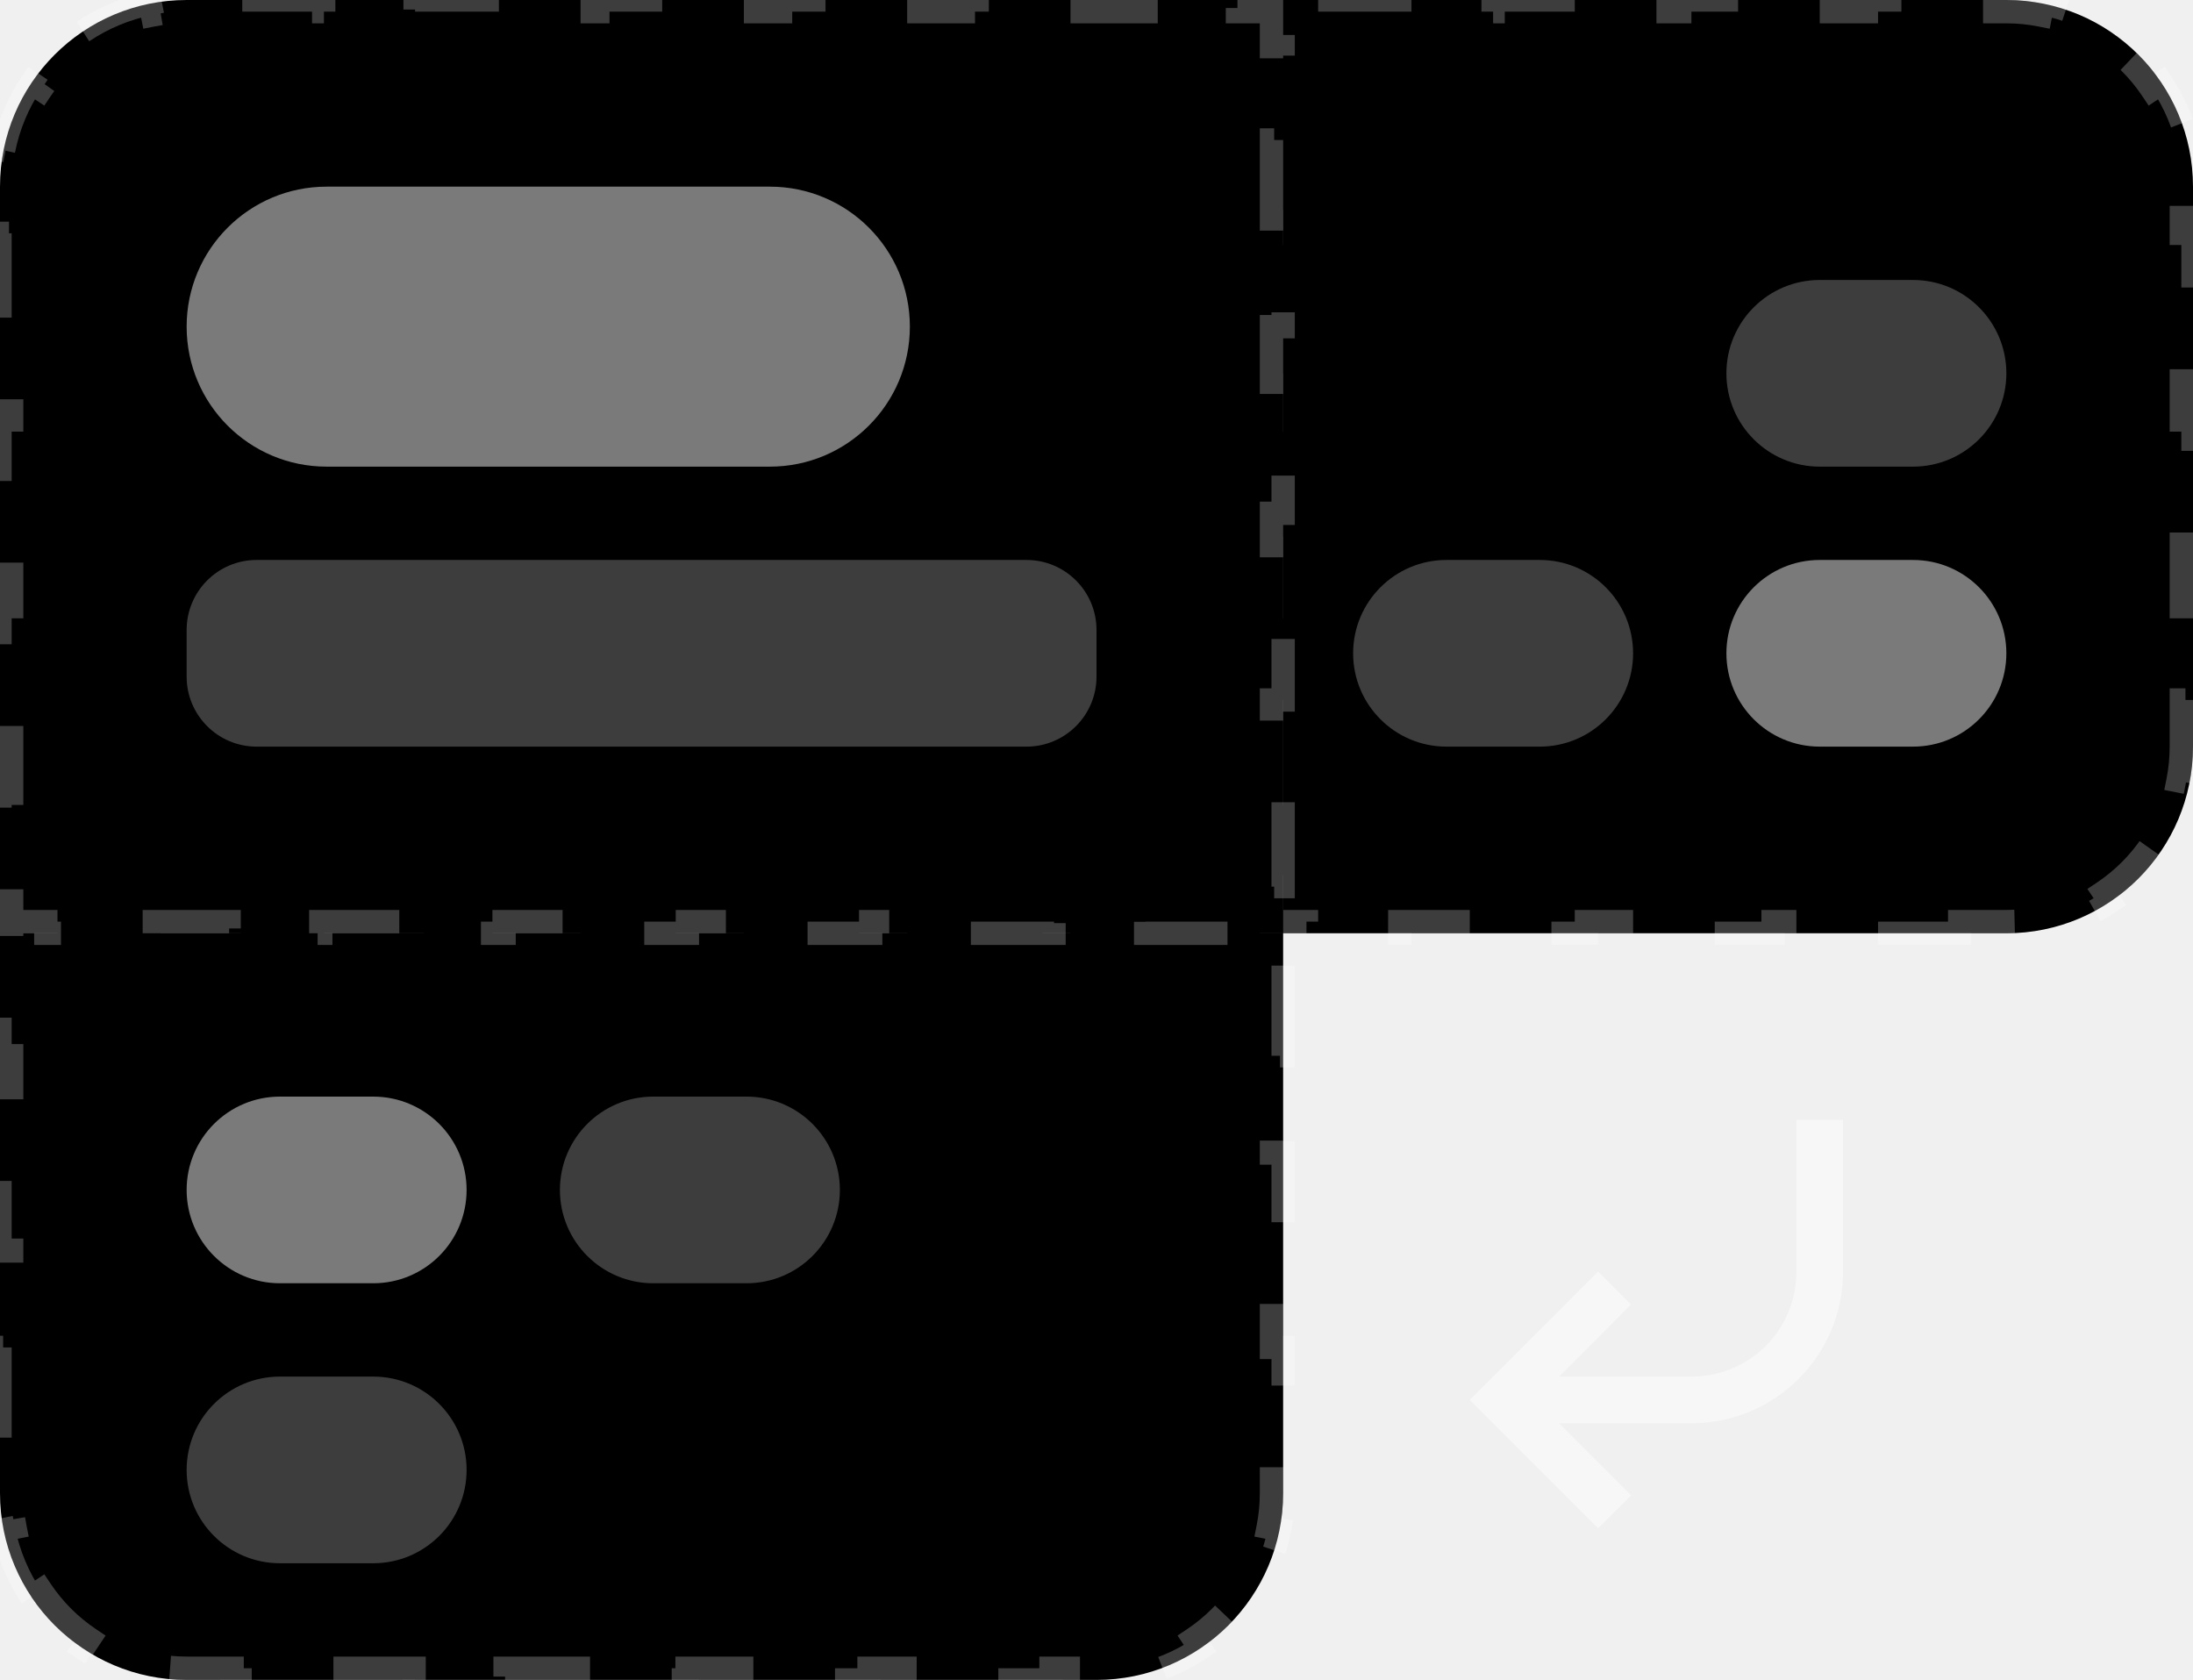
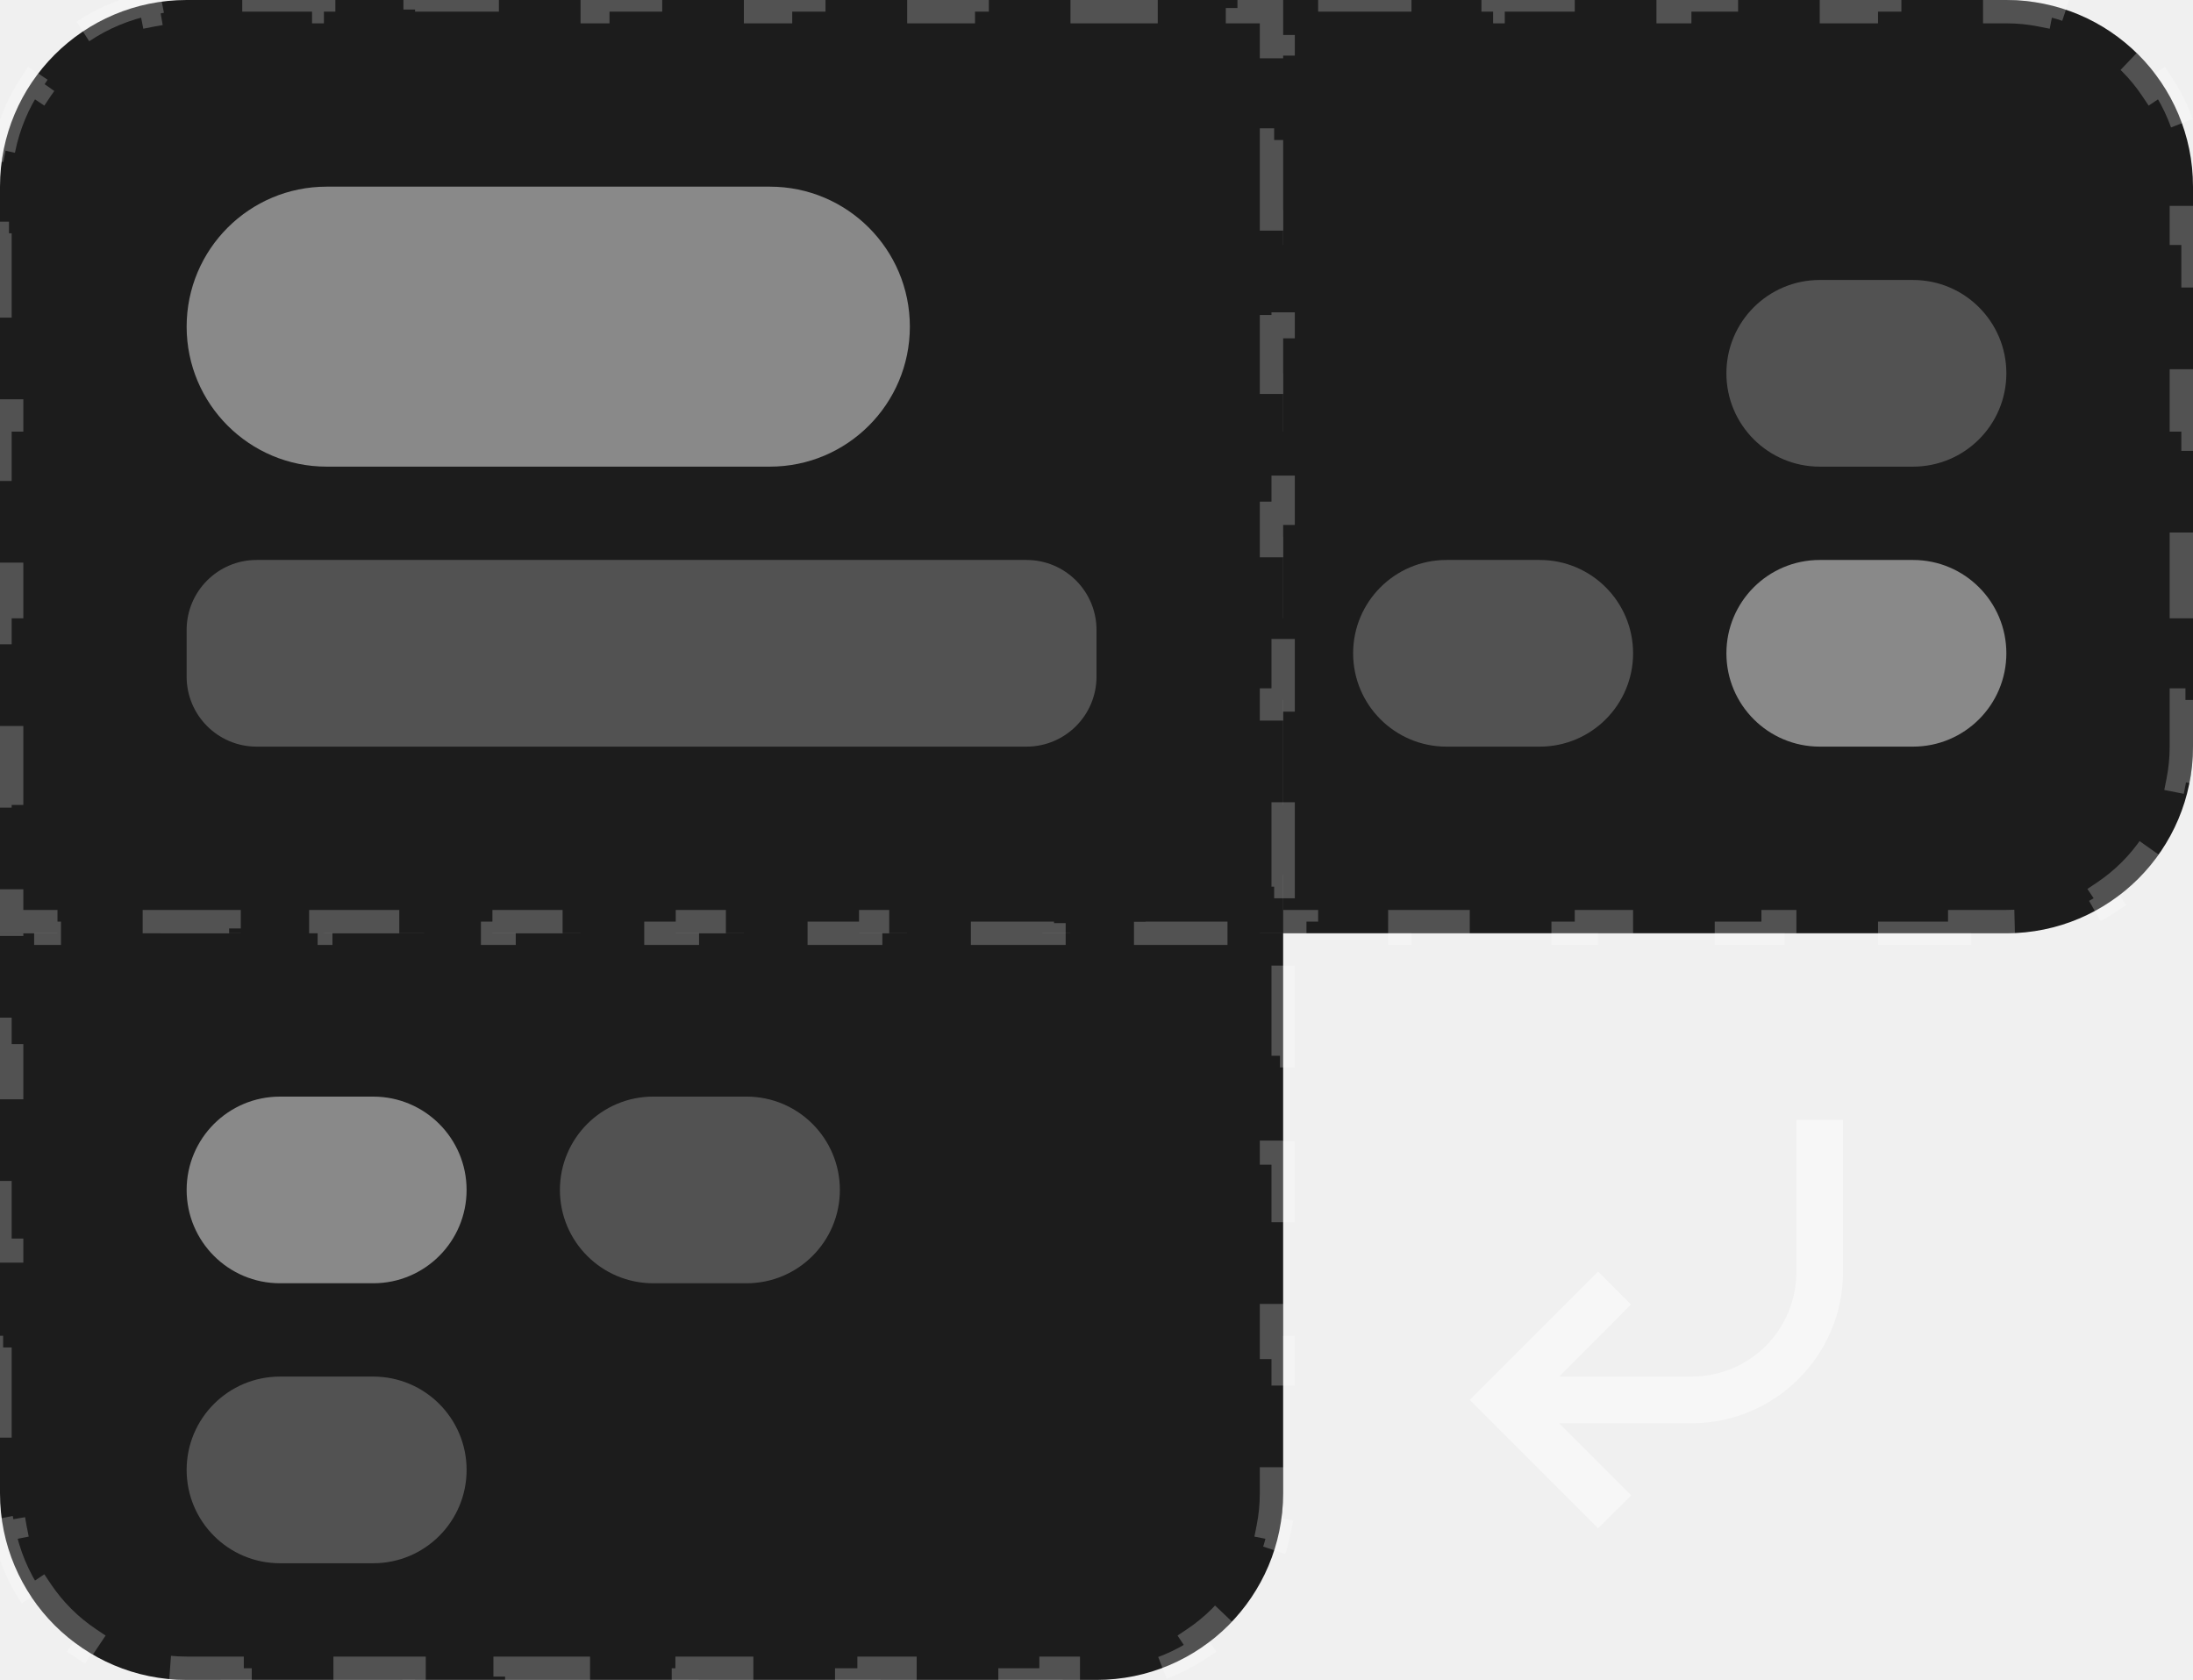
<svg xmlns="http://www.w3.org/2000/svg" width="94" height="72" viewBox="0 0 94 72" fill="none">
-   <path d="M0 39H55V64C55 68.418 51.418 72 47 72H8C3.582 72 0 68.418 0 64V39Z" fill="black" />
+   <path d="M0 39H55V64C55 68.418 51.418 72 47 72H8C3.582 72 0 68.418 0 64V39Z" fill="#1C1C1C" />
  <path d="M1.347 68.445C0.773 67.587 0.36 66.611 0.152 65.561L0.643 65.464C0.549 64.991 0.5 64.501 0.5 64V61.917H0V57.75H0.5V53.583H0V49.417H0.5V45.25H0V41.083H0.5V39.5H1.964V39H5.893V39.5H9.821V39H13.75V39.5H17.679V39H21.607V39.5H25.536V39H29.464V39.5H33.393V39H37.321V39.5H41.25V39H45.179V39.5H49.107V39H53.036V39.5H54.5V41.083H55V45.25H54.5V49.417H55V53.583H54.5V57.75H55V61.917H54.5V64C54.5 64.501 54.451 64.991 54.357 65.464L54.848 65.561C54.64 66.611 54.227 67.587 53.653 68.445L53.237 68.167C52.689 68.985 51.985 69.689 51.167 70.237L51.445 70.653C50.587 71.227 49.611 71.64 48.561 71.848L48.464 71.357C47.991 71.451 47.502 71.5 47 71.5H45.05V72H41.15V71.5H37.25V72H33.35V71.5H29.45V72H25.55V71.5H21.65V72H17.75V71.5H13.85V72H9.95V71.5H8C7.498 71.5 7.009 71.451 6.536 71.357L6.439 71.848C5.389 71.64 4.413 71.227 3.555 70.653L3.833 70.237C3.015 69.689 2.311 68.985 1.763 68.167L1.347 68.445Z" stroke="white" stroke-opacity="0.24" stroke-dasharray="4 4" />
  <path d="M8 51C8 48.791 9.791 47 12 47H16C18.209 47 20 48.791 20 51C20 53.209 18.209 55 16 55H12C9.791 55 8 53.209 8 51Z" fill="white" fill-opacity="0.48" />
  <path d="M24 51C24 48.791 25.791 47 28 47H32C34.209 47 36 48.791 36 51C36 53.209 34.209 55 32 55H28C25.791 55 24 53.209 24 51Z" fill="white" fill-opacity="0.24" />
  <path d="M8 63C8 60.791 9.791 59 12 59H16C18.209 59 20 60.791 20 63C20 65.209 18.209 67 16 67H12C9.791 67 8 65.209 8 63Z" fill="white" fill-opacity="0.24" />
-   <path d="M54 0H86C90.418 0 94 3.582 94 8V32C94 36.418 90.418 40 86 40H54V0Z" fill="black" />
+   <path d="M54 0H86C90.418 0 94 3.582 94 8V32C94 36.418 90.418 40 86 40H54V0Z" fill="#1C1C1C" />
  <path d="M84 39.5V40H80V39.5H76V40H72V39.5H68V40H64V39.5H60V40H56V39.5H54.5V38H54V34H54.5V30H54V26H54.5V22H54V18H54.5V14H54V10H54.5V6H54V2H54.5V0.5H56V0H60V0.5H64V0H68V0.5H72V0H76V0.5H80V0H84V0.5H86C86.501 0.5 86.991 0.549 87.464 0.643L87.561 0.152C88.611 0.36 89.587 0.773 90.445 1.347L90.167 1.763C90.985 2.311 91.689 3.015 92.237 3.833L92.653 3.555C93.227 4.413 93.64 5.389 93.848 6.439L93.357 6.536C93.451 7.009 93.5 7.498 93.5 8V10H94V14H93.5V18H94V22H93.5V26H94V30H93.5V32C93.5 32.502 93.451 32.991 93.357 33.464L93.848 33.561C93.64 34.611 93.227 35.587 92.653 36.445L92.237 36.167C91.689 36.985 90.985 37.689 90.167 38.237L90.445 38.653C89.587 39.227 88.611 39.64 87.561 39.848L87.464 39.357C86.991 39.451 86.501 39.5 86 39.5H84Z" stroke="white" stroke-opacity="0.24" stroke-dasharray="4 4" />
  <path d="M58 28C58 30.209 59.791 32 62 32H66C68.209 32 70 30.209 70 28C70 25.791 68.209 24 66 24H62C59.791 24 58 25.791 58 28Z" fill="white" fill-opacity="0.24" />
  <path d="M74 28C74 30.209 75.791 32 78 32H82C84.209 32 86 30.209 86 28C86 25.791 84.209 24 82 24H78C75.791 24 74 25.791 74 28Z" fill="white" fill-opacity="0.48" />
  <path d="M74 16C74 18.209 75.791 20 78 20H82C84.209 20 86 18.209 86 16C86 13.791 84.209 12 82 12H78C75.791 12 74 13.791 74 16Z" fill="white" fill-opacity="0.24" />
-   <path d="M0 8C0 3.582 3.582 0 8 0H55V40H0V8Z" fill="black" />
+   <path d="M0 8C0 3.582 3.582 0 8 0H55V40H0V8Z" fill="#1C1C1C" />
  <path d="M3.555 1.347C4.413 0.773 5.389 0.36 6.439 0.152L6.536 0.643C7.009 0.549 7.498 0.5 8 0.5H9.958V0H13.875V0.5H17.792V0H21.708V0.5H25.625V0H29.542V0.5H33.458V0H37.375V0.5H41.292V0H45.208V0.5H49.125V0H53.042V0.5H54.5V2H55V6H54.5V10H55V14H54.5V18H55V22H54.5V26H55V30H54.5V34H55V38H54.5V39.5H53.036V40H49.107V39.5H45.179V40H41.25V39.5H37.321V40H33.393V39.5H29.464V40H25.536V39.5H21.607V40H17.679V39.5H13.75V40H9.821V39.5H5.893V40H1.964V39.5H0.5V38H0V34H0.5V30H0V26H0.5V22H0V18H0.5V14H0V10H0.5V8C0.5 7.498 0.549 7.009 0.643 6.536L0.152 6.439C0.36 5.389 0.773 4.413 1.347 3.555L1.763 3.833C2.311 3.015 3.015 2.311 3.833 1.763L3.555 1.347Z" stroke="white" stroke-opacity="0.24" stroke-dasharray="4 4" />
  <path d="M8 14C8 10.686 10.686 8 14 8H33C36.314 8 39 10.686 39 14C39 17.314 36.314 20 33 20H14C10.686 20 8 17.314 8 14Z" fill="white" fill-opacity="0.48" />
  <path d="M8 27C8 25.343 9.343 24 11 24H44C45.657 24 47 25.343 47 27V29C47 30.657 45.657 32 44 32H11C9.343 32 8 30.657 8 29V27Z" fill="white" fill-opacity="0.24" />
  <path d="M79 48V54.5C79 58.09 76.09 61 72.5 61H66.83L69.92 64.09L68.5 65.5L63 60L68.5 54.5L69.91 55.91L66.83 59H72.5C75 59 77 57 77 54.5V48H79Z" fill="white" fill-opacity="0.48" />
</svg>
